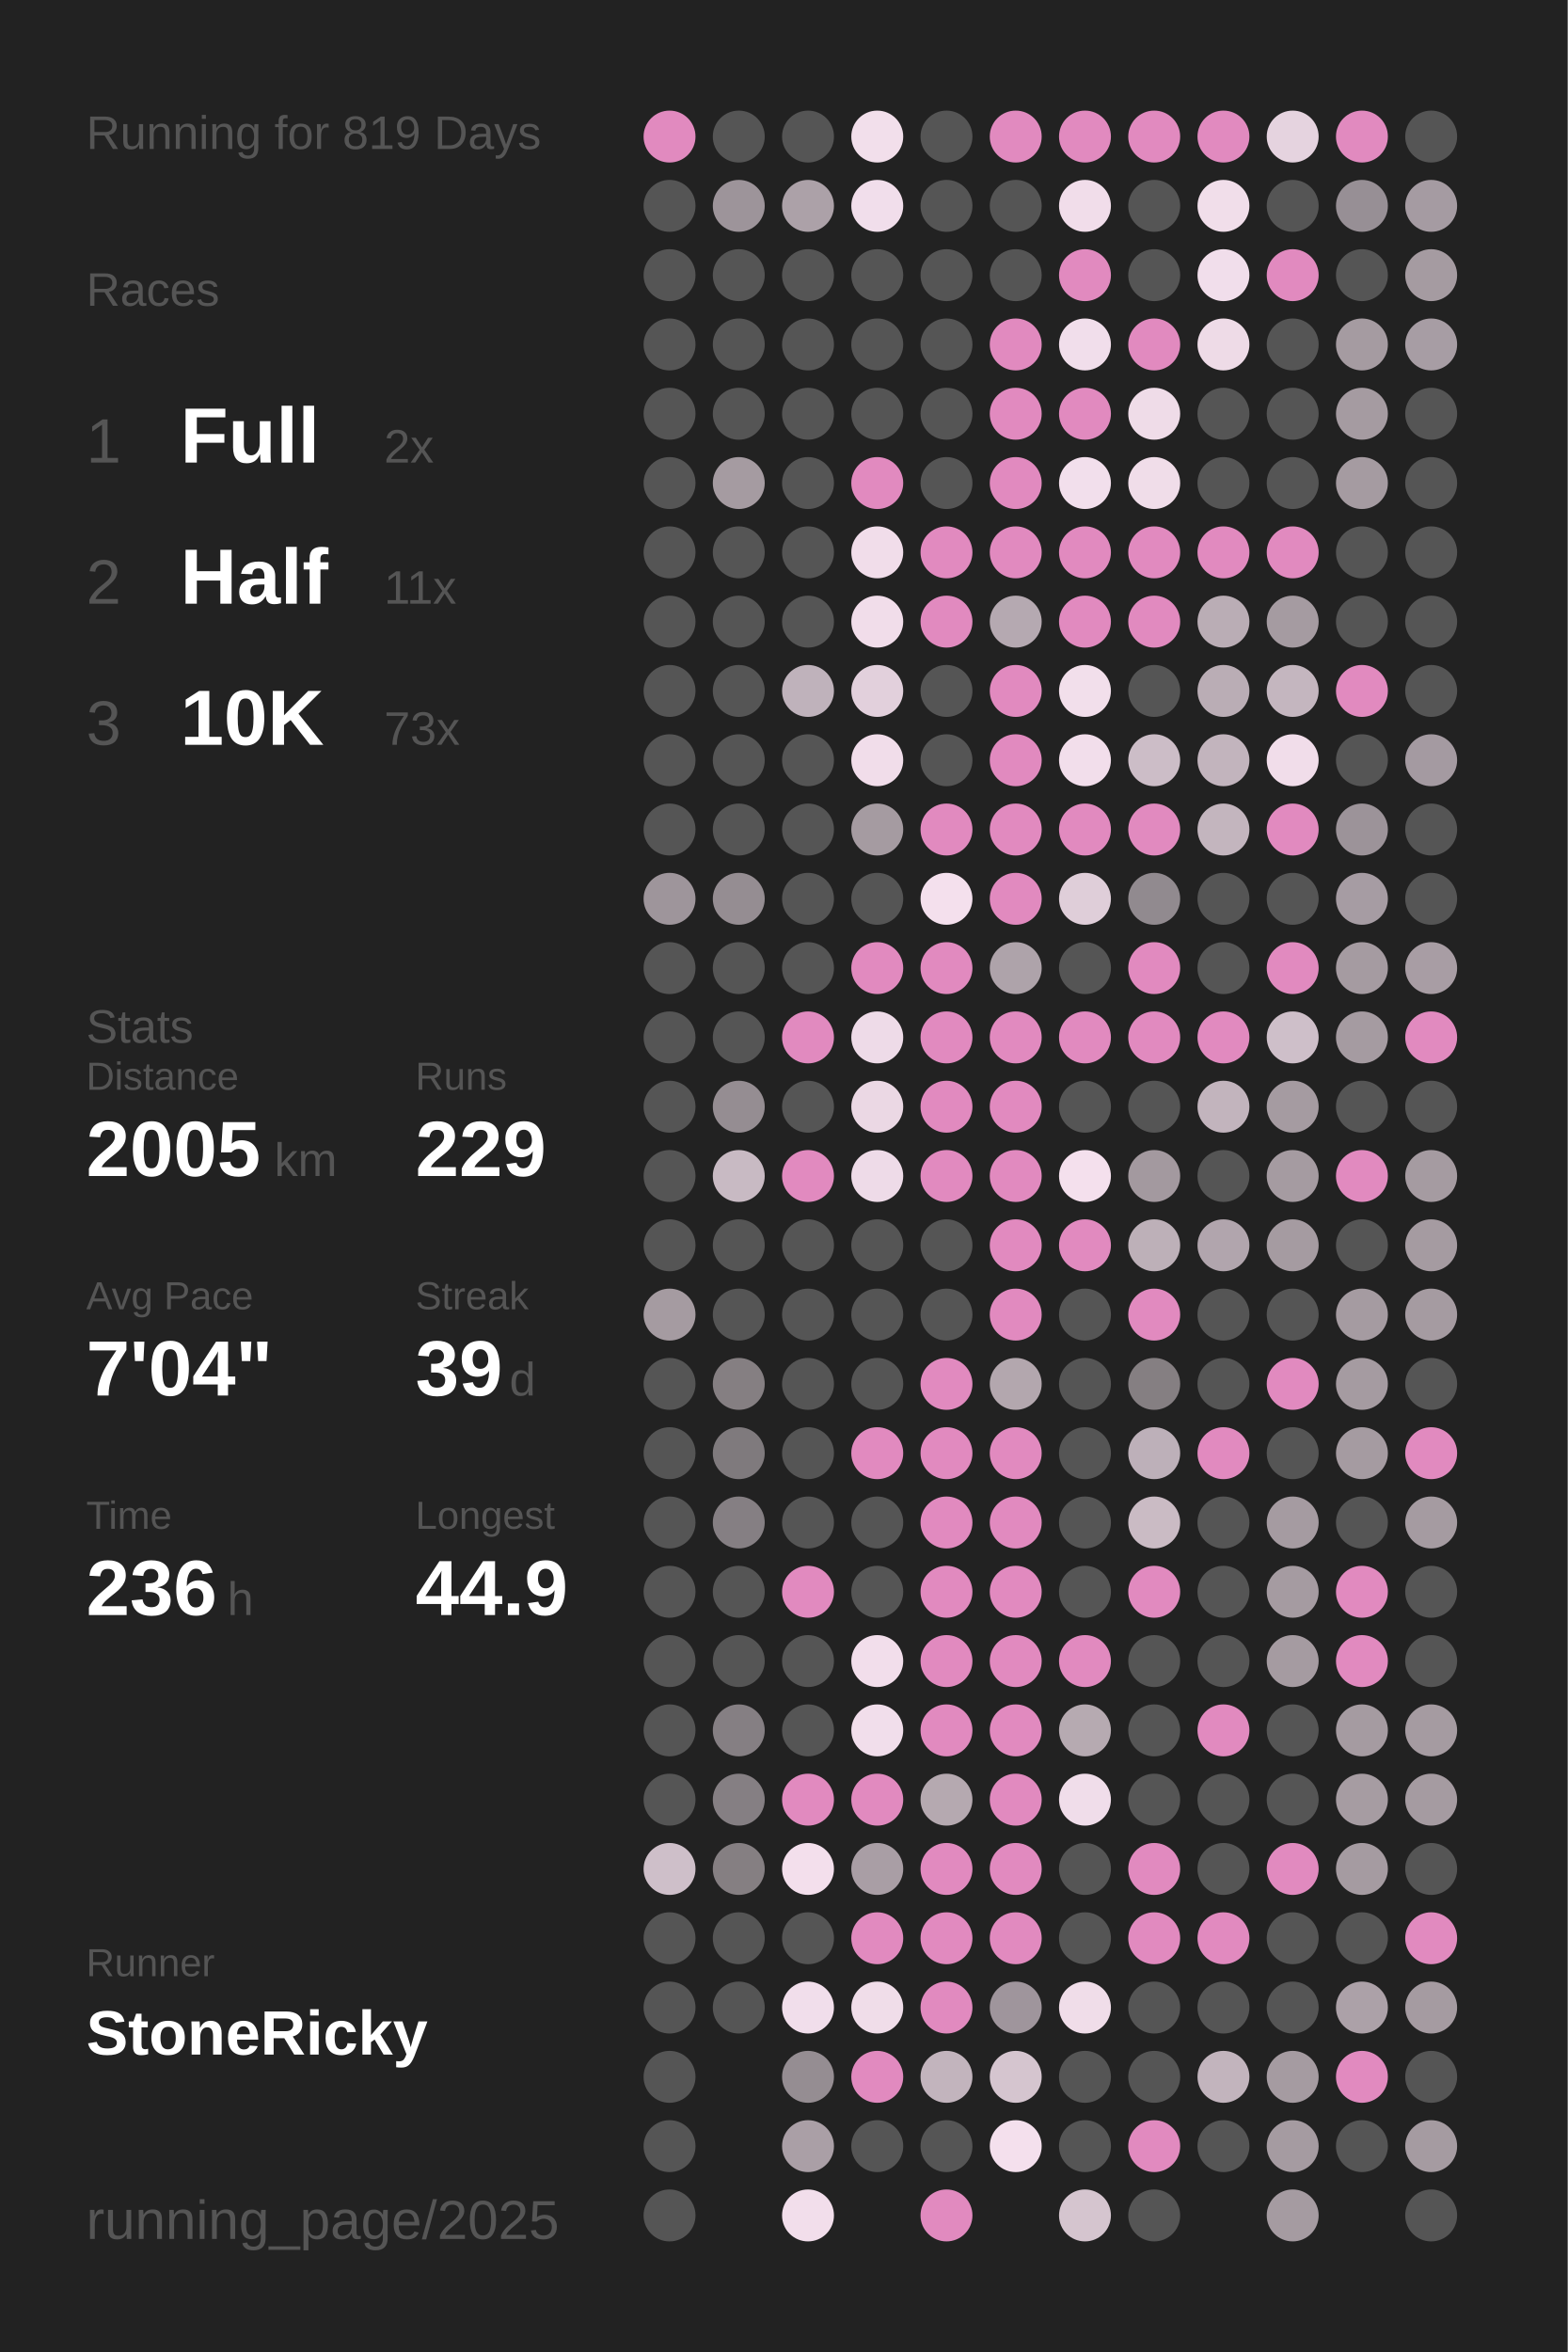
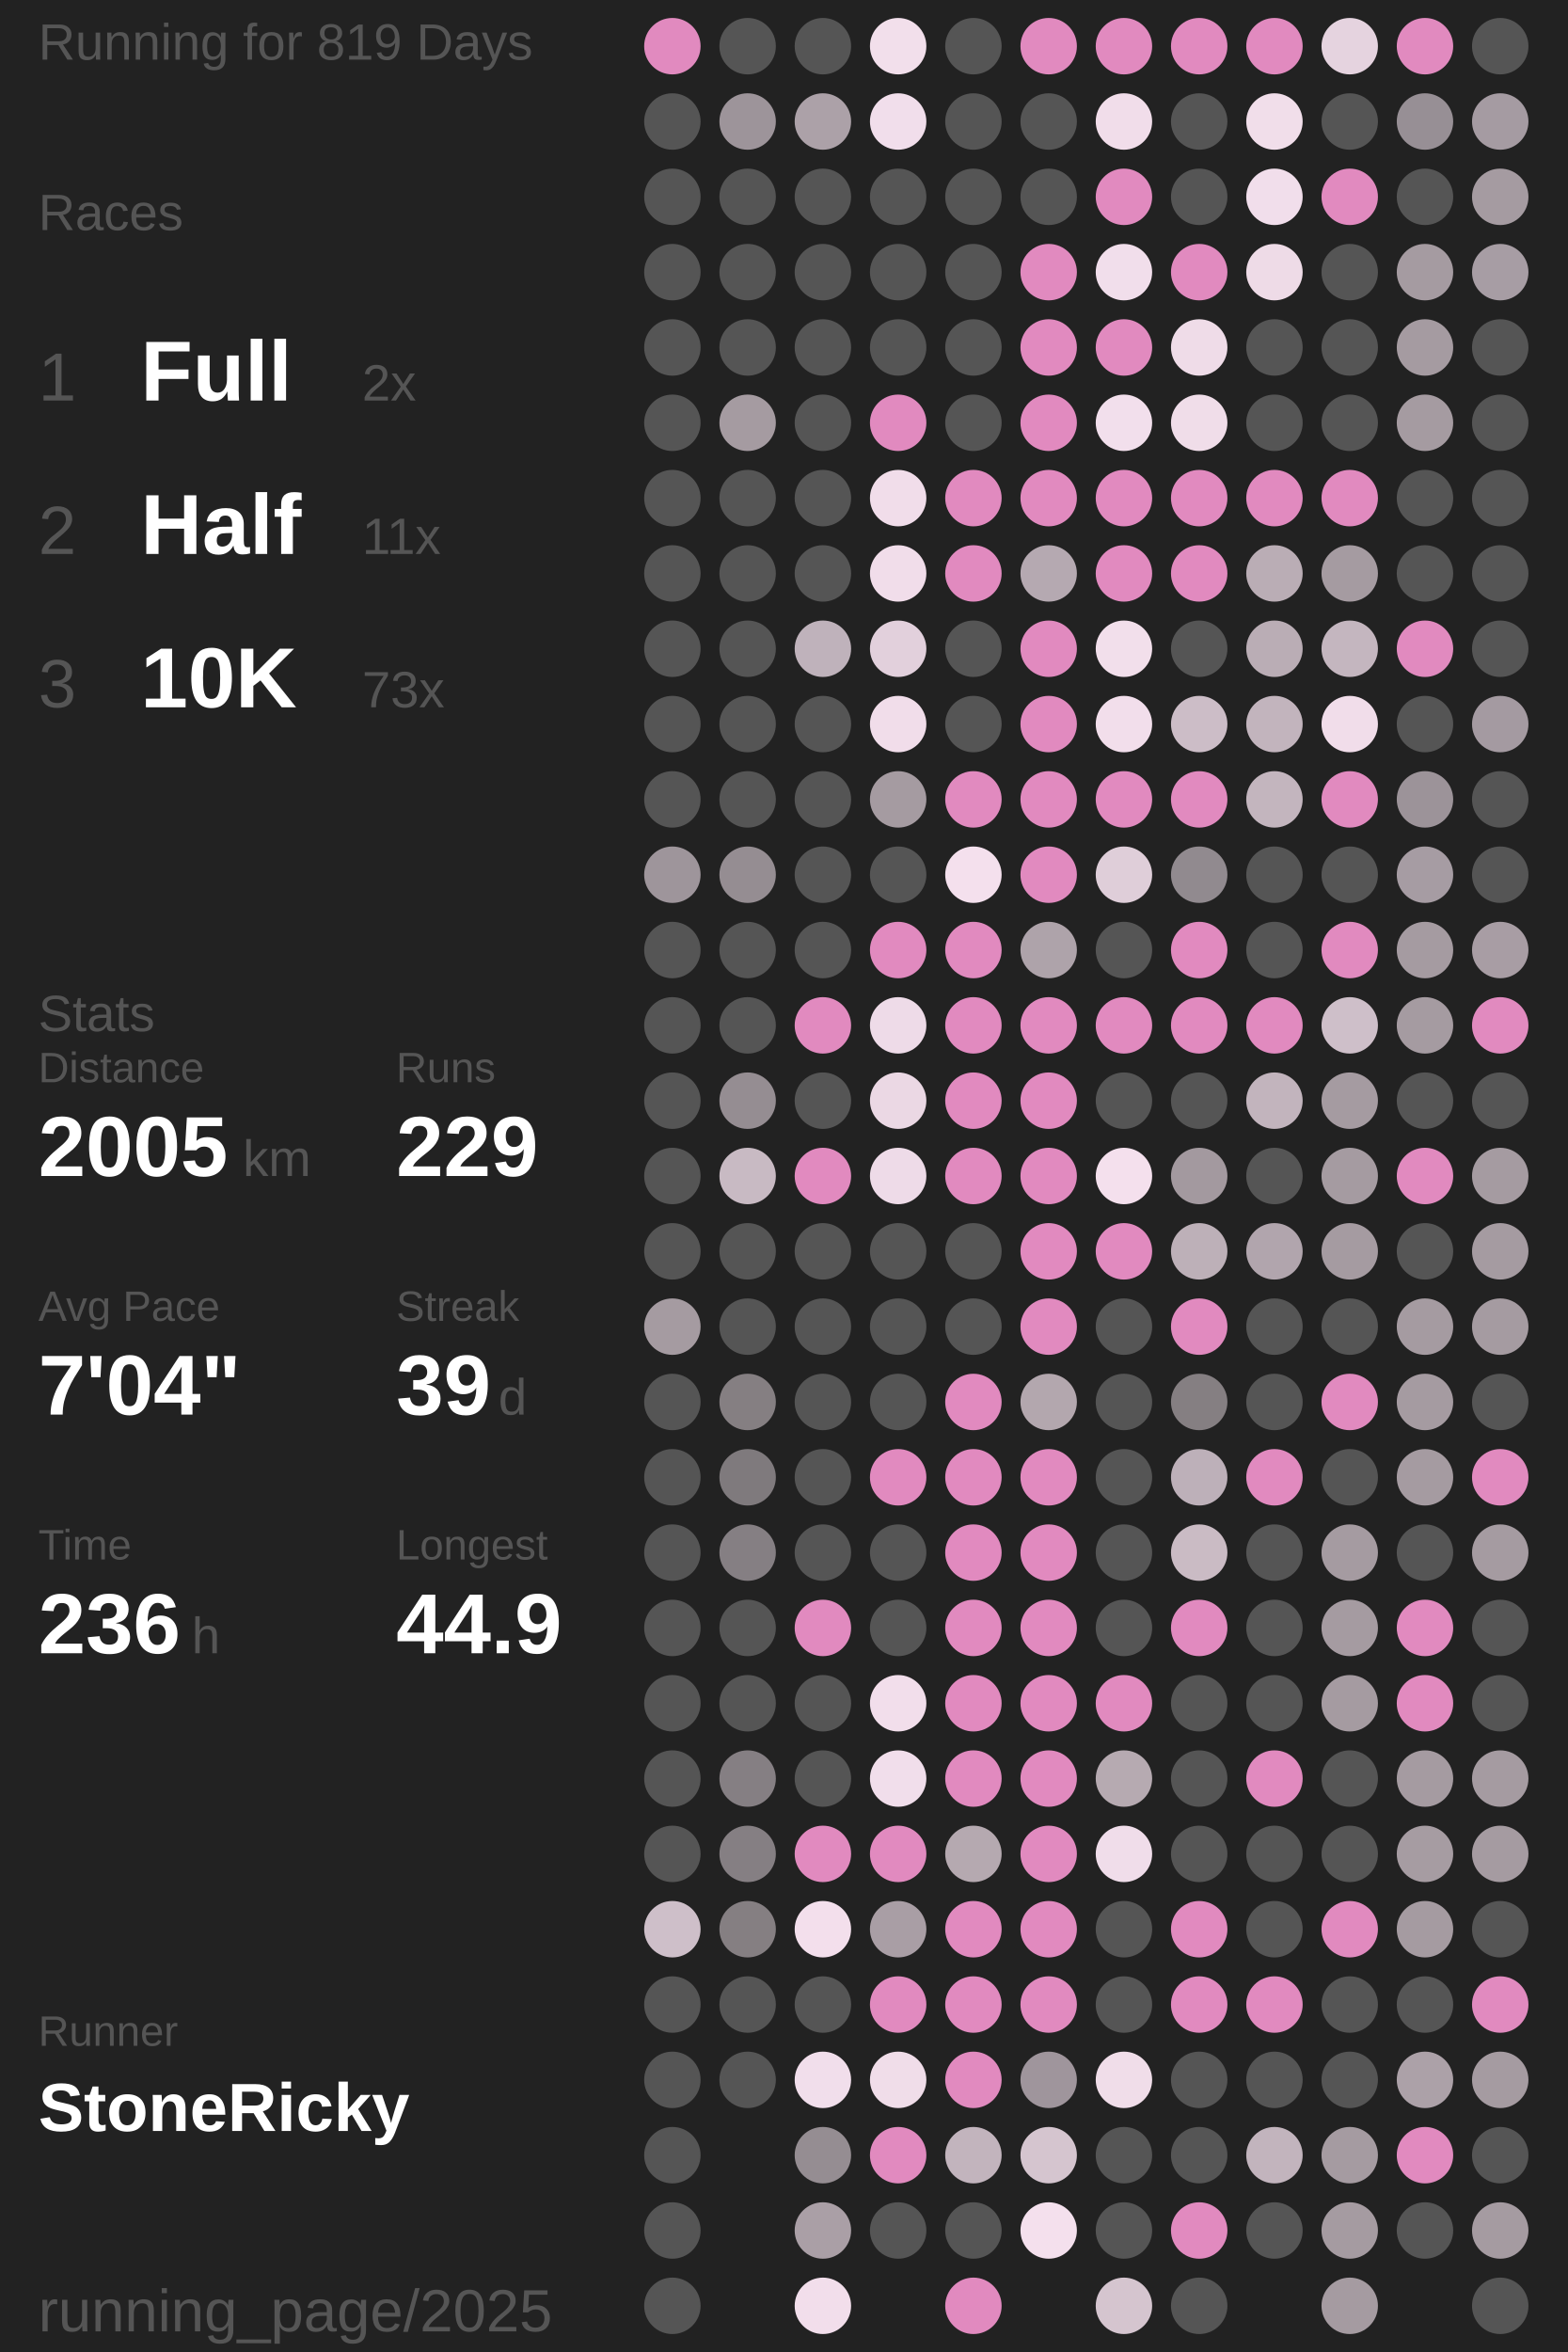
- <svg xmlns="http://www.w3.org/2000/svg" baseProfile="full" height="300mm" version="1.1" viewBox="0,0,200,300" width="200mm">
+ <svg xmlns="http://www.w3.org/2000/svg" baseProfile="full" height="300mm" version="1.1" viewBox="11,12,175,276" width="200mm">
  <defs />
  <rect fill="#222222" height="300" width="200" x="0" y="0" />
  <text fill="#555555" style="font-size:6px; font-family:Arial;" x="11" y="19">Running for 819 Days</text>
  <text fill="#555555" style="font-size:6px; font-family:Arial;" x="11" y="39">Races</text>
  <text fill="#555555" style="font-size:8px; font-family:Arial;" x="11" y="59">1</text>
  <text fill="#FFFFFF" style="font-size:10px; font-family:Arial; font-weight:bold;" x="23" y="59">Full</text>
  <text fill="#555555" style="font-size:6px; font-family:Arial;" x="49" y="59">2x</text>
  <text fill="#555555" style="font-size:8px; font-family:Arial;" x="11" y="77">2</text>
  <text fill="#FFFFFF" style="font-size:10px; font-family:Arial; font-weight:bold;" x="23" y="77">Half</text>
  <text fill="#555555" style="font-size:6px; font-family:Arial;" x="49" y="77">11x</text>
  <text fill="#555555" style="font-size:8px; font-family:Arial;" x="11" y="95">3</text>
  <text fill="#FFFFFF" style="font-size:10px; font-family:Arial; font-weight:bold;" x="23" y="95">10K</text>
  <text fill="#555555" style="font-size:6px; font-family:Arial;" x="49" y="95">73x</text>
  <text fill="#555555" style="font-size:6px; font-family:Arial;" x="11" y="133">Stats</text>
  <text fill="#555555" style="font-size:5px; font-family:Arial;" x="11" y="139">Distance</text>
  <text fill="#FFFFFF" style="font-size:10px; font-family:Arial; font-weight:bold;" x="11" y="150">2005</text>
  <text fill="#555555" style="font-size:6px; font-family:Arial;" x="35" y="150">km</text>
  <text fill="#555555" style="font-size:5px; font-family:Arial;" x="53" y="139">Runs</text>
  <text fill="#FFFFFF" style="font-size:10px; font-family:Arial; font-weight:bold;" x="53" y="150">229</text>
  <text fill="#555555" style="font-size:5px; font-family:Arial;" x="11" y="167">Avg Pace</text>
  <text fill="#FFFFFF" style="font-size:10px; font-family:Arial; font-weight:bold;" x="11" y="178">7'04"</text>
  <text fill="#555555" style="font-size:5px; font-family:Arial;" x="53" y="167">Streak</text>
  <text fill="#FFFFFF" style="font-size:10px; font-family:Arial; font-weight:bold;" x="53" y="178">39</text>
  <text fill="#555555" style="font-size:6px; font-family:Arial;" x="65" y="178">d</text>
  <text fill="#555555" style="font-size:5px; font-family:Arial;" x="11" y="195">Time</text>
  <text fill="#FFFFFF" style="font-size:10px; font-family:Arial; font-weight:bold;" x="11" y="206">236</text>
  <text fill="#555555" style="font-size:6px; font-family:Arial;" x="29" y="206">h</text>
  <text fill="#555555" style="font-size:5px; font-family:Arial;" x="53" y="195">Longest</text>
  <text fill="#FFFFFF" style="font-size:10px; font-family:Arial; font-weight:bold;" x="53" y="206">44.9</text>
  <text fill="#555555" style="font-size:5px; font-family:Arial;" x="11" y="252.065">Runner</text>
  <text fill="#FFFFFF" style="font-size:8px; font-family:Arial; font-weight:bold;" x="11" y="262.065">StoneRicky</text>
  <text fill="#555555" style="font-size:7px; font-family:Arial;" x="11" y="285.581">running_page/2025</text>
  <circle cx="85.417" cy="17.419" fill="#E18ABF" r="3.312" />
  <circle cx="85.417" cy="26.258" fill="#555555" r="3.312" />
  <circle cx="85.417" cy="35.097" fill="#555555" r="3.312" />
  <circle cx="85.417" cy="43.935" fill="#555555" r="3.312" />
  <circle cx="85.417" cy="52.774" fill="#555555" r="3.312" />
  <circle cx="85.417" cy="61.613" fill="#555555" r="3.312" />
  <circle cx="85.417" cy="70.452" fill="#555555" r="3.312" />
  <circle cx="85.417" cy="79.29" fill="#555555" r="3.312" />
  <circle cx="85.417" cy="88.129" fill="#555555" r="3.312" />
  <circle cx="85.417" cy="96.968" fill="#555555" r="3.312" />
  <circle cx="85.417" cy="105.806" fill="#555555" r="3.312" />
  <circle cx="85.417" cy="114.645" fill="#9e959b" r="3.312" />
  <circle cx="85.417" cy="123.484" fill="#555555" r="3.312" />
  <circle cx="85.417" cy="132.323" fill="#555555" r="3.312" />
  <circle cx="85.417" cy="141.161" fill="#555555" r="3.312" />
  <circle cx="85.417" cy="150" fill="#555555" r="3.312" />
  <circle cx="85.417" cy="158.839" fill="#555555" r="3.312" />
  <circle cx="85.417" cy="167.677" fill="#a59ba1" r="3.312" />
  <circle cx="85.417" cy="176.516" fill="#555555" r="3.312" />
  <circle cx="85.417" cy="185.355" fill="#555555" r="3.312" />
  <circle cx="85.417" cy="194.194" fill="#555555" r="3.312" />
  <circle cx="85.417" cy="203.032" fill="#555555" r="3.312" />
  <circle cx="85.417" cy="211.871" fill="#555555" r="3.312" />
  <circle cx="85.417" cy="220.71" fill="#555555" r="3.312" />
  <circle cx="85.417" cy="229.548" fill="#555555" r="3.312" />
  <circle cx="85.417" cy="238.387" fill="#cebfc9" r="3.312" />
  <circle cx="85.417" cy="247.226" fill="#555555" r="3.312" />
  <circle cx="85.417" cy="256.065" fill="#555555" r="3.312" />
  <circle cx="85.417" cy="264.903" fill="#555555" r="3.312" />
  <circle cx="85.417" cy="273.742" fill="#555555" r="3.312" />
  <circle cx="85.417" cy="282.581" fill="#555555" r="3.312" />
  <circle cx="94.25" cy="17.419" fill="#555555" r="3.312" />
  <circle cx="94.25" cy="26.258" fill="#9d949a" r="3.312" />
  <circle cx="94.25" cy="35.097" fill="#555555" r="3.312" />
  <circle cx="94.25" cy="43.935" fill="#555555" r="3.312" />
  <circle cx="94.25" cy="52.774" fill="#555555" r="3.312" />
  <circle cx="94.25" cy="61.613" fill="#a59ba1" r="3.312" />
  <circle cx="94.25" cy="70.452" fill="#555555" r="3.312" />
  <circle cx="94.25" cy="79.29" fill="#555555" r="3.312" />
  <circle cx="94.25" cy="88.129" fill="#555555" r="3.312" />
  <circle cx="94.25" cy="96.968" fill="#555555" r="3.312" />
  <circle cx="94.25" cy="105.806" fill="#555555" r="3.312" />
  <circle cx="94.25" cy="114.645" fill="#958d92" r="3.312" />
  <circle cx="94.25" cy="123.484" fill="#555555" r="3.312" />
  <circle cx="94.25" cy="132.323" fill="#555555" r="3.312" />
  <circle cx="94.25" cy="141.161" fill="#958d92" r="3.312" />
  <circle cx="94.25" cy="150" fill="#c8bac3" r="3.312" />
  <circle cx="94.25" cy="158.839" fill="#555555" r="3.312" />
  <circle cx="94.25" cy="167.677" fill="#555555" r="3.312" />
  <circle cx="94.25" cy="176.516" fill="#857f82" r="3.312" />
  <circle cx="94.25" cy="185.355" fill="#7f7a7d" r="3.312" />
  <circle cx="94.25" cy="194.194" fill="#857f83" r="3.312" />
  <circle cx="94.25" cy="203.032" fill="#555555" r="3.312" />
  <circle cx="94.25" cy="211.871" fill="#555555" r="3.312" />
  <circle cx="94.25" cy="220.71" fill="#857f83" r="3.312" />
  <circle cx="94.25" cy="229.548" fill="#857f83" r="3.312" />
  <circle cx="94.25" cy="238.387" fill="#857f82" r="3.312" />
  <circle cx="94.25" cy="247.226" fill="#555555" r="3.312" />
  <circle cx="94.25" cy="256.065" fill="#555555" r="3.312" />
  <circle cx="103.083" cy="17.419" fill="#555555" r="3.312" />
  <circle cx="103.083" cy="26.258" fill="#aca1a8" r="3.312" />
  <circle cx="103.083" cy="35.097" fill="#555555" r="3.312" />
  <circle cx="103.083" cy="43.935" fill="#555555" r="3.312" />
  <circle cx="103.083" cy="52.774" fill="#555555" r="3.312" />
  <circle cx="103.083" cy="61.613" fill="#555555" r="3.312" />
  <circle cx="103.083" cy="70.452" fill="#555555" r="3.312" />
  <circle cx="103.083" cy="79.29" fill="#555555" r="3.312" />
  <circle cx="103.083" cy="88.129" fill="#bfb2bb" r="3.312" />
  <circle cx="103.083" cy="96.968" fill="#555555" r="3.312" />
  <circle cx="103.083" cy="105.806" fill="#555555" r="3.312" />
  <circle cx="103.083" cy="114.645" fill="#555555" r="3.312" />
  <circle cx="103.083" cy="123.484" fill="#555555" r="3.312" />
  <circle cx="103.083" cy="132.323" fill="#E18ABF" r="3.312" />
  <circle cx="103.083" cy="141.161" fill="#555555" r="3.312" />
  <circle cx="103.083" cy="150" fill="#E18ABF" r="3.312" />
  <circle cx="103.083" cy="158.839" fill="#555555" r="3.312" />
  <circle cx="103.083" cy="167.677" fill="#555555" r="3.312" />
  <circle cx="103.083" cy="176.516" fill="#555555" r="3.312" />
  <circle cx="103.083" cy="185.355" fill="#555555" r="3.312" />
  <circle cx="103.083" cy="194.194" fill="#555555" r="3.312" />
  <circle cx="103.083" cy="203.032" fill="#E18ABF" r="3.312" />
  <circle cx="103.083" cy="211.871" fill="#555555" r="3.312" />
  <circle cx="103.083" cy="220.71" fill="#555555" r="3.312" />
  <circle cx="103.083" cy="229.548" fill="#E18ABF" r="3.312" />
  <circle cx="103.083" cy="238.387" fill="#f3dfec" r="3.312" />
  <circle cx="103.083" cy="247.226" fill="#555555" r="3.312" />
  <circle cx="103.083" cy="256.065" fill="#f1deeb" r="3.312" />
  <circle cx="103.083" cy="264.903" fill="#958d92" r="3.312" />
  <circle cx="103.083" cy="273.742" fill="#aa9fa6" r="3.312" />
  <circle cx="103.083" cy="282.581" fill="#f2deeb" r="3.312" />
  <circle cx="111.917" cy="17.419" fill="#f2dfeb" r="3.312" />
  <circle cx="111.917" cy="26.258" fill="#f1deeb" r="3.312" />
  <circle cx="111.917" cy="35.097" fill="#555555" r="3.312" />
  <circle cx="111.917" cy="43.935" fill="#555555" r="3.312" />
  <circle cx="111.917" cy="52.774" fill="#555555" r="3.312" />
  <circle cx="111.917" cy="61.613" fill="#E18ABF" r="3.312" />
  <circle cx="111.917" cy="70.452" fill="#f1ddea" r="3.312" />
  <circle cx="111.917" cy="79.29" fill="#f1ddea" r="3.312" />
  <circle cx="111.917" cy="88.129" fill="#e2d0dc" r="3.312" />
  <circle cx="111.917" cy="96.968" fill="#f1ddea" r="3.312" />
  <circle cx="111.917" cy="105.806" fill="#a59ba1" r="3.312" />
  <circle cx="111.917" cy="114.645" fill="#555555" r="3.312" />
  <circle cx="111.917" cy="123.484" fill="#E18ABF" r="3.312" />
  <circle cx="111.917" cy="132.323" fill="#eedbe8" r="3.312" />
  <circle cx="111.917" cy="141.161" fill="#ebd8e4" r="3.312" />
  <circle cx="111.917" cy="150" fill="#eedbe8" r="3.312" />
  <circle cx="111.917" cy="158.839" fill="#555555" r="3.312" />
  <circle cx="111.917" cy="167.677" fill="#555555" r="3.312" />
  <circle cx="111.917" cy="176.516" fill="#555555" r="3.312" />
  <circle cx="111.917" cy="185.355" fill="#E18ABF" r="3.312" />
  <circle cx="111.917" cy="194.194" fill="#555555" r="3.312" />
  <circle cx="111.917" cy="203.032" fill="#555555" r="3.312" />
  <circle cx="111.917" cy="211.871" fill="#f2deeb" r="3.312" />
  <circle cx="111.917" cy="220.71" fill="#f1deeb" r="3.312" />
  <circle cx="111.917" cy="229.548" fill="#E18ABF" r="3.312" />
  <circle cx="111.917" cy="238.387" fill="#a99ea5" r="3.312" />
  <circle cx="111.917" cy="247.226" fill="#E18ABF" r="3.312" />
  <circle cx="111.917" cy="256.065" fill="#f0dde9" r="3.312" />
  <circle cx="111.917" cy="264.903" fill="#E18ABF" r="3.312" />
  <circle cx="111.917" cy="273.742" fill="#555555" r="3.312" />
  <circle cx="120.75" cy="17.419" fill="#555555" r="3.312" />
  <circle cx="120.75" cy="26.258" fill="#555555" r="3.312" />
  <circle cx="120.75" cy="35.097" fill="#555555" r="3.312" />
  <circle cx="120.75" cy="43.935" fill="#555555" r="3.312" />
  <circle cx="120.75" cy="52.774" fill="#555555" r="3.312" />
  <circle cx="120.75" cy="61.613" fill="#555555" r="3.312" />
  <circle cx="120.75" cy="70.452" fill="#E18ABF" r="3.312" />
  <circle cx="120.75" cy="79.29" fill="#E18ABF" r="3.312" />
  <circle cx="120.75" cy="88.129" fill="#555555" r="3.312" />
  <circle cx="120.75" cy="96.968" fill="#555555" r="3.312" />
  <circle cx="120.75" cy="105.806" fill="#E18ABF" r="3.312" />
  <circle cx="120.75" cy="114.645" fill="#f4e0ed" r="3.312" />
  <circle cx="120.75" cy="123.484" fill="#E18ABF" r="3.312" />
  <circle cx="120.75" cy="132.323" fill="#E18ABF" r="3.312" />
  <circle cx="120.75" cy="141.161" fill="#E18ABF" r="3.312" />
  <circle cx="120.75" cy="150" fill="#E18ABF" r="3.312" />
  <circle cx="120.75" cy="158.839" fill="#555555" r="3.312" />
  <circle cx="120.75" cy="167.677" fill="#555555" r="3.312" />
  <circle cx="120.75" cy="176.516" fill="#E18ABF" r="3.312" />
  <circle cx="120.75" cy="185.355" fill="#E18ABF" r="3.312" />
  <circle cx="120.75" cy="194.194" fill="#E18ABF" r="3.312" />
  <circle cx="120.75" cy="203.032" fill="#E18ABF" r="3.312" />
  <circle cx="120.75" cy="211.871" fill="#E18ABF" r="3.312" />
  <circle cx="120.75" cy="220.71" fill="#E18ABF" r="3.312" />
  <circle cx="120.75" cy="229.548" fill="#b5a9b0" r="3.312" />
  <circle cx="120.75" cy="238.387" fill="#E18ABF" r="3.312" />
  <circle cx="120.75" cy="247.226" fill="#E18ABF" r="3.312" />
  <circle cx="120.75" cy="256.065" fill="#E18ABF" r="3.312" />
  <circle cx="120.75" cy="264.903" fill="#c2b4bd" r="3.312" />
  <circle cx="120.75" cy="273.742" fill="#555555" r="3.312" />
  <circle cx="120.75" cy="282.581" fill="#E18ABF" r="3.312" />
  <circle cx="129.583" cy="17.419" fill="#E18ABF" r="3.312" />
  <circle cx="129.583" cy="26.258" fill="#555555" r="3.312" />
  <circle cx="129.583" cy="35.097" fill="#555555" r="3.312" />
  <circle cx="129.583" cy="43.935" fill="#E18ABF" r="3.312" />
  <circle cx="129.583" cy="52.774" fill="#E18ABF" r="3.312" />
  <circle cx="129.583" cy="61.613" fill="#E18ABF" r="3.312" />
  <circle cx="129.583" cy="70.452" fill="#E18ABF" r="3.312" />
  <circle cx="129.583" cy="79.29" fill="#b5a9b1" r="3.312" />
  <circle cx="129.583" cy="88.129" fill="#E18ABF" r="3.312" />
  <circle cx="129.583" cy="96.968" fill="#E18ABF" r="3.312" />
  <circle cx="129.583" cy="105.806" fill="#E18ABF" r="3.312" />
  <circle cx="129.583" cy="114.645" fill="#E18ABF" r="3.312" />
  <circle cx="129.583" cy="123.484" fill="#aea3aa" r="3.312" />
  <circle cx="129.583" cy="132.323" fill="#E18ABF" r="3.312" />
  <circle cx="129.583" cy="141.161" fill="#E18ABF" r="3.312" />
  <circle cx="129.583" cy="150" fill="#E18ABF" r="3.312" />
  <circle cx="129.583" cy="158.839" fill="#E18ABF" r="3.312" />
  <circle cx="129.583" cy="167.677" fill="#E18ABF" r="3.312" />
  <circle cx="129.583" cy="176.516" fill="#b3a7ae" r="3.312" />
  <circle cx="129.583" cy="185.355" fill="#E18ABF" r="3.312" />
  <circle cx="129.583" cy="194.194" fill="#E18ABF" r="3.312" />
  <circle cx="129.583" cy="203.032" fill="#E18ABF" r="3.312" />
  <circle cx="129.583" cy="211.871" fill="#E18ABF" r="3.312" />
  <circle cx="129.583" cy="220.71" fill="#E18ABF" r="3.312" />
  <circle cx="129.583" cy="229.548" fill="#E18ABF" r="3.312" />
  <circle cx="129.583" cy="238.387" fill="#E18ABF" r="3.312" />
  <circle cx="129.583" cy="247.226" fill="#E18ABF" r="3.312" />
  <circle cx="129.583" cy="256.065" fill="#9f959c" r="3.312" />
  <circle cx="129.583" cy="264.903" fill="#d5c5cf" r="3.312" />
  <circle cx="129.583" cy="273.742" fill="#f4e0ed" r="3.312" />
  <circle cx="138.417" cy="17.419" fill="#E18ABF" r="3.312" />
  <circle cx="138.417" cy="26.258" fill="#f1ddea" r="3.312" />
  <circle cx="138.417" cy="35.097" fill="#E18ABF" r="3.312" />
  <circle cx="138.417" cy="43.935" fill="#f1deeb" r="3.312" />
  <circle cx="138.417" cy="52.774" fill="#E18ABF" r="3.312" />
  <circle cx="138.417" cy="61.613" fill="#f2dfec" r="3.312" />
  <circle cx="138.417" cy="70.452" fill="#E18ABF" r="3.312" />
  <circle cx="138.417" cy="79.29" fill="#E18ABF" r="3.312" />
  <circle cx="138.417" cy="88.129" fill="#f2dfeb" r="3.312" />
  <circle cx="138.417" cy="96.968" fill="#f2deeb" r="3.312" />
  <circle cx="138.417" cy="105.806" fill="#E18ABF" r="3.312" />
  <circle cx="138.417" cy="114.645" fill="#dfced9" r="3.312" />
  <circle cx="138.417" cy="123.484" fill="#555555" r="3.312" />
  <circle cx="138.417" cy="132.323" fill="#E18ABF" r="3.312" />
  <circle cx="138.417" cy="141.161" fill="#555555" r="3.312" />
  <circle cx="138.417" cy="150" fill="#f4e0ed" r="3.312" />
  <circle cx="138.417" cy="158.839" fill="#E18ABF" r="3.312" />
  <circle cx="138.417" cy="167.677" fill="#555555" r="3.312" />
  <circle cx="138.417" cy="176.516" fill="#555555" r="3.312" />
  <circle cx="138.417" cy="185.355" fill="#555555" r="3.312" />
  <circle cx="138.417" cy="194.194" fill="#555555" r="3.312" />
  <circle cx="138.417" cy="203.032" fill="#555555" r="3.312" />
  <circle cx="138.417" cy="211.871" fill="#E18ABF" r="3.312" />
  <circle cx="138.417" cy="220.71" fill="#b6aab1" r="3.312" />
  <circle cx="138.417" cy="229.548" fill="#f0ddea" r="3.312" />
  <circle cx="138.417" cy="238.387" fill="#555555" r="3.312" />
  <circle cx="138.417" cy="247.226" fill="#555555" r="3.312" />
  <circle cx="138.417" cy="256.065" fill="#f0dde9" r="3.312" />
  <circle cx="138.417" cy="264.903" fill="#555555" r="3.312" />
  <circle cx="138.417" cy="273.742" fill="#555555" r="3.312" />
  <circle cx="138.417" cy="282.581" fill="#d5c5cf" r="3.312" />
  <circle cx="147.25" cy="17.419" fill="#E18ABF" r="3.312" />
  <circle cx="147.25" cy="26.258" fill="#555555" r="3.312" />
  <circle cx="147.25" cy="35.097" fill="#555555" r="3.312" />
  <circle cx="147.25" cy="43.935" fill="#E18ABF" r="3.312" />
  <circle cx="147.25" cy="52.774" fill="#efdce8" r="3.312" />
  <circle cx="147.25" cy="61.613" fill="#f0dde9" r="3.312" />
  <circle cx="147.25" cy="70.452" fill="#E18ABF" r="3.312" />
  <circle cx="147.25" cy="79.29" fill="#E18ABF" r="3.312" />
  <circle cx="147.25" cy="88.129" fill="#555555" r="3.312" />
  <circle cx="147.25" cy="96.968" fill="#ccbdc7" r="3.312" />
  <circle cx="147.25" cy="105.806" fill="#E18ABF" r="3.312" />
  <circle cx="147.25" cy="114.645" fill="#918a8f" r="3.312" />
  <circle cx="147.25" cy="123.484" fill="#E18ABF" r="3.312" />
  <circle cx="147.25" cy="132.323" fill="#E18ABF" r="3.312" />
  <circle cx="147.25" cy="141.161" fill="#555555" r="3.312" />
  <circle cx="147.25" cy="150" fill="#a3999f" r="3.312" />
  <circle cx="147.25" cy="158.839" fill="#bdb0b8" r="3.312" />
  <circle cx="147.25" cy="167.677" fill="#E18ABF" r="3.312" />
  <circle cx="147.25" cy="176.516" fill="#857f82" r="3.312" />
  <circle cx="147.25" cy="185.355" fill="#bdb0b9" r="3.312" />
  <circle cx="147.25" cy="194.194" fill="#cabbc4" r="3.312" />
  <circle cx="147.25" cy="203.032" fill="#E18ABF" r="3.312" />
  <circle cx="147.25" cy="211.871" fill="#555555" r="3.312" />
  <circle cx="147.25" cy="220.71" fill="#555555" r="3.312" />
  <circle cx="147.25" cy="229.548" fill="#555555" r="3.312" />
  <circle cx="147.25" cy="238.387" fill="#E18ABF" r="3.312" />
  <circle cx="147.25" cy="247.226" fill="#E18ABF" r="3.312" />
  <circle cx="147.25" cy="256.065" fill="#555555" r="3.312" />
  <circle cx="147.25" cy="264.903" fill="#555555" r="3.312" />
  <circle cx="147.25" cy="273.742" fill="#E18ABF" r="3.312" />
  <circle cx="147.25" cy="282.581" fill="#555555" r="3.312" />
  <circle cx="156.083" cy="17.419" fill="#E18ABF" r="3.312" />
  <circle cx="156.083" cy="26.258" fill="#f1deea" r="3.312" />
  <circle cx="156.083" cy="35.097" fill="#f1deeb" r="3.312" />
  <circle cx="156.083" cy="43.935" fill="#eedbe7" r="3.312" />
  <circle cx="156.083" cy="52.774" fill="#555555" r="3.312" />
  <circle cx="156.083" cy="61.613" fill="#555555" r="3.312" />
  <circle cx="156.083" cy="70.452" fill="#E18ABF" r="3.312" />
  <circle cx="156.083" cy="79.29" fill="#baadb5" r="3.312" />
  <circle cx="156.083" cy="88.129" fill="#baadb5" r="3.312" />
  <circle cx="156.083" cy="96.968" fill="#c2b4bd" r="3.312" />
  <circle cx="156.083" cy="105.806" fill="#c3b5be" r="3.312" />
  <circle cx="156.083" cy="114.645" fill="#555555" r="3.312" />
  <circle cx="156.083" cy="123.484" fill="#555555" r="3.312" />
  <circle cx="156.083" cy="132.323" fill="#E18ABF" r="3.312" />
  <circle cx="156.083" cy="141.161" fill="#c2b4bd" r="3.312" />
  <circle cx="156.083" cy="150" fill="#555555" r="3.312" />
  <circle cx="156.083" cy="158.839" fill="#b1a5ad" r="3.312" />
  <circle cx="156.083" cy="167.677" fill="#555555" r="3.312" />
  <circle cx="156.083" cy="176.516" fill="#555555" r="3.312" />
  <circle cx="156.083" cy="185.355" fill="#E18ABF" r="3.312" />
  <circle cx="156.083" cy="194.194" fill="#555555" r="3.312" />
  <circle cx="156.083" cy="203.032" fill="#555555" r="3.312" />
  <circle cx="156.083" cy="211.871" fill="#555555" r="3.312" />
  <circle cx="156.083" cy="220.71" fill="#E18ABF" r="3.312" />
  <circle cx="156.083" cy="229.548" fill="#555555" r="3.312" />
  <circle cx="156.083" cy="238.387" fill="#555555" r="3.312" />
  <circle cx="156.083" cy="247.226" fill="#E18ABF" r="3.312" />
  <circle cx="156.083" cy="256.065" fill="#555555" r="3.312" />
  <circle cx="156.083" cy="264.903" fill="#c2b4bd" r="3.312" />
  <circle cx="156.083" cy="273.742" fill="#555555" r="3.312" />
  <circle cx="164.917" cy="17.419" fill="#e5d3df" r="3.312" />
  <circle cx="164.917" cy="26.258" fill="#555555" r="3.312" />
  <circle cx="164.917" cy="35.097" fill="#E18ABF" r="3.312" />
  <circle cx="164.917" cy="43.935" fill="#555555" r="3.312" />
  <circle cx="164.917" cy="52.774" fill="#555555" r="3.312" />
  <circle cx="164.917" cy="61.613" fill="#555555" r="3.312" />
  <circle cx="164.917" cy="70.452" fill="#E18ABF" r="3.312" />
  <circle cx="164.917" cy="79.29" fill="#a59ba1" r="3.312" />
  <circle cx="164.917" cy="88.129" fill="#c4b6bf" r="3.312" />
  <circle cx="164.917" cy="96.968" fill="#f1ddea" r="3.312" />
  <circle cx="164.917" cy="105.806" fill="#E18ABF" r="3.312" />
  <circle cx="164.917" cy="114.645" fill="#555555" r="3.312" />
  <circle cx="164.917" cy="123.484" fill="#E18ABF" r="3.312" />
  <circle cx="164.917" cy="132.323" fill="#cebfc9" r="3.312" />
  <circle cx="164.917" cy="141.161" fill="#a59ba1" r="3.312" />
  <circle cx="164.917" cy="150" fill="#a59ba1" r="3.312" />
  <circle cx="164.917" cy="158.839" fill="#a59ba1" r="3.312" />
  <circle cx="164.917" cy="167.677" fill="#555555" r="3.312" />
  <circle cx="164.917" cy="176.516" fill="#E18ABF" r="3.312" />
  <circle cx="164.917" cy="185.355" fill="#555555" r="3.312" />
  <circle cx="164.917" cy="194.194" fill="#a59ba1" r="3.312" />
  <circle cx="164.917" cy="203.032" fill="#a59ba1" r="3.312" />
  <circle cx="164.917" cy="211.871" fill="#a59ba1" r="3.312" />
  <circle cx="164.917" cy="220.71" fill="#555555" r="3.312" />
  <circle cx="164.917" cy="229.548" fill="#555555" r="3.312" />
  <circle cx="164.917" cy="238.387" fill="#E18ABF" r="3.312" />
  <circle cx="164.917" cy="247.226" fill="#555555" r="3.312" />
  <circle cx="164.917" cy="256.065" fill="#555555" r="3.312" />
  <circle cx="164.917" cy="264.903" fill="#a59ba1" r="3.312" />
  <circle cx="164.917" cy="273.742" fill="#a59ba1" r="3.312" />
  <circle cx="164.917" cy="282.581" fill="#a59ba1" r="3.312" />
  <circle cx="173.75" cy="17.419" fill="#E18ABF" r="3.312" />
  <circle cx="173.75" cy="26.258" fill="#978f95" r="3.312" />
  <circle cx="173.75" cy="35.097" fill="#555555" r="3.312" />
  <circle cx="173.75" cy="43.935" fill="#a59ba1" r="3.312" />
  <circle cx="173.75" cy="52.774" fill="#a59ba1" r="3.312" />
  <circle cx="173.75" cy="61.613" fill="#a59ba1" r="3.312" />
  <circle cx="173.75" cy="70.452" fill="#555555" r="3.312" />
  <circle cx="173.75" cy="79.29" fill="#555555" r="3.312" />
  <circle cx="173.75" cy="88.129" fill="#E18ABF" r="3.312" />
  <circle cx="173.75" cy="96.968" fill="#555555" r="3.312" />
  <circle cx="173.75" cy="105.806" fill="#9c9399" r="3.312" />
  <circle cx="173.75" cy="114.645" fill="#a69ca3" r="3.312" />
  <circle cx="173.75" cy="123.484" fill="#a59ba1" r="3.312" />
  <circle cx="173.75" cy="132.323" fill="#a59ba1" r="3.312" />
  <circle cx="173.75" cy="141.161" fill="#555555" r="3.312" />
  <circle cx="173.75" cy="150" fill="#E18ABF" r="3.312" />
  <circle cx="173.75" cy="158.839" fill="#555555" r="3.312" />
  <circle cx="173.75" cy="167.677" fill="#a59ba1" r="3.312" />
  <circle cx="173.75" cy="176.516" fill="#a59ba1" r="3.312" />
  <circle cx="173.75" cy="185.355" fill="#a59ba1" r="3.312" />
  <circle cx="173.75" cy="194.194" fill="#555555" r="3.312" />
  <circle cx="173.75" cy="203.032" fill="#E18ABF" r="3.312" />
  <circle cx="173.75" cy="211.871" fill="#E18ABF" r="3.312" />
  <circle cx="173.75" cy="220.71" fill="#a59ba1" r="3.312" />
  <circle cx="173.75" cy="229.548" fill="#a69ca2" r="3.312" />
  <circle cx="173.75" cy="238.387" fill="#a59ba1" r="3.312" />
  <circle cx="173.75" cy="247.226" fill="#555555" r="3.312" />
  <circle cx="173.75" cy="256.065" fill="#aca1a8" r="3.312" />
  <circle cx="173.75" cy="264.903" fill="#E18ABF" r="3.312" />
  <circle cx="173.75" cy="273.742" fill="#555555" r="3.312" />
  <circle cx="182.583" cy="17.419" fill="#555555" r="3.312" />
  <circle cx="182.583" cy="26.258" fill="#a59ba2" r="3.312" />
  <circle cx="182.583" cy="35.097" fill="#a59ba1" r="3.312" />
  <circle cx="182.583" cy="43.935" fill="#a79da4" r="3.312" />
  <circle cx="182.583" cy="52.774" fill="#555555" r="3.312" />
  <circle cx="182.583" cy="61.613" fill="#555555" r="3.312" />
  <circle cx="182.583" cy="70.452" fill="#555555" r="3.312" />
  <circle cx="182.583" cy="79.29" fill="#555555" r="3.312" />
  <circle cx="182.583" cy="88.129" fill="#555555" r="3.312" />
  <circle cx="182.583" cy="96.968" fill="#a49aa1" r="3.312" />
  <circle cx="182.583" cy="105.806" fill="#555555" r="3.312" />
  <circle cx="182.583" cy="114.645" fill="#555555" r="3.312" />
  <circle cx="182.583" cy="123.484" fill="#a89da4" r="3.312" />
  <circle cx="182.583" cy="132.323" fill="#E18ABF" r="3.312" />
  <circle cx="182.583" cy="141.161" fill="#555555" r="3.312" />
  <circle cx="182.583" cy="150" fill="#a59ba1" r="3.312" />
  <circle cx="182.583" cy="158.839" fill="#a59ba1" r="3.312" />
  <circle cx="182.583" cy="167.677" fill="#a59ba1" r="3.312" />
  <circle cx="182.583" cy="176.516" fill="#555555" r="3.312" />
  <circle cx="182.583" cy="185.355" fill="#E18ABF" r="3.312" />
  <circle cx="182.583" cy="194.194" fill="#a59ba1" r="3.312" />
  <circle cx="182.583" cy="203.032" fill="#555555" r="3.312" />
  <circle cx="182.583" cy="211.871" fill="#555555" r="3.312" />
  <circle cx="182.583" cy="220.71" fill="#a59ba1" r="3.312" />
  <circle cx="182.583" cy="229.548" fill="#a59ba1" r="3.312" />
  <circle cx="182.583" cy="238.387" fill="#555555" r="3.312" />
  <circle cx="182.583" cy="247.226" fill="#E18ABF" r="3.312" />
  <circle cx="182.583" cy="256.065" fill="#a59ba1" r="3.312" />
  <circle cx="182.583" cy="264.903" fill="#555555" r="3.312" />
  <circle cx="182.583" cy="273.742" fill="#a59ba1" r="3.312" />
  <circle cx="182.583" cy="282.581" fill="#555555" r="3.312" />
</svg>
